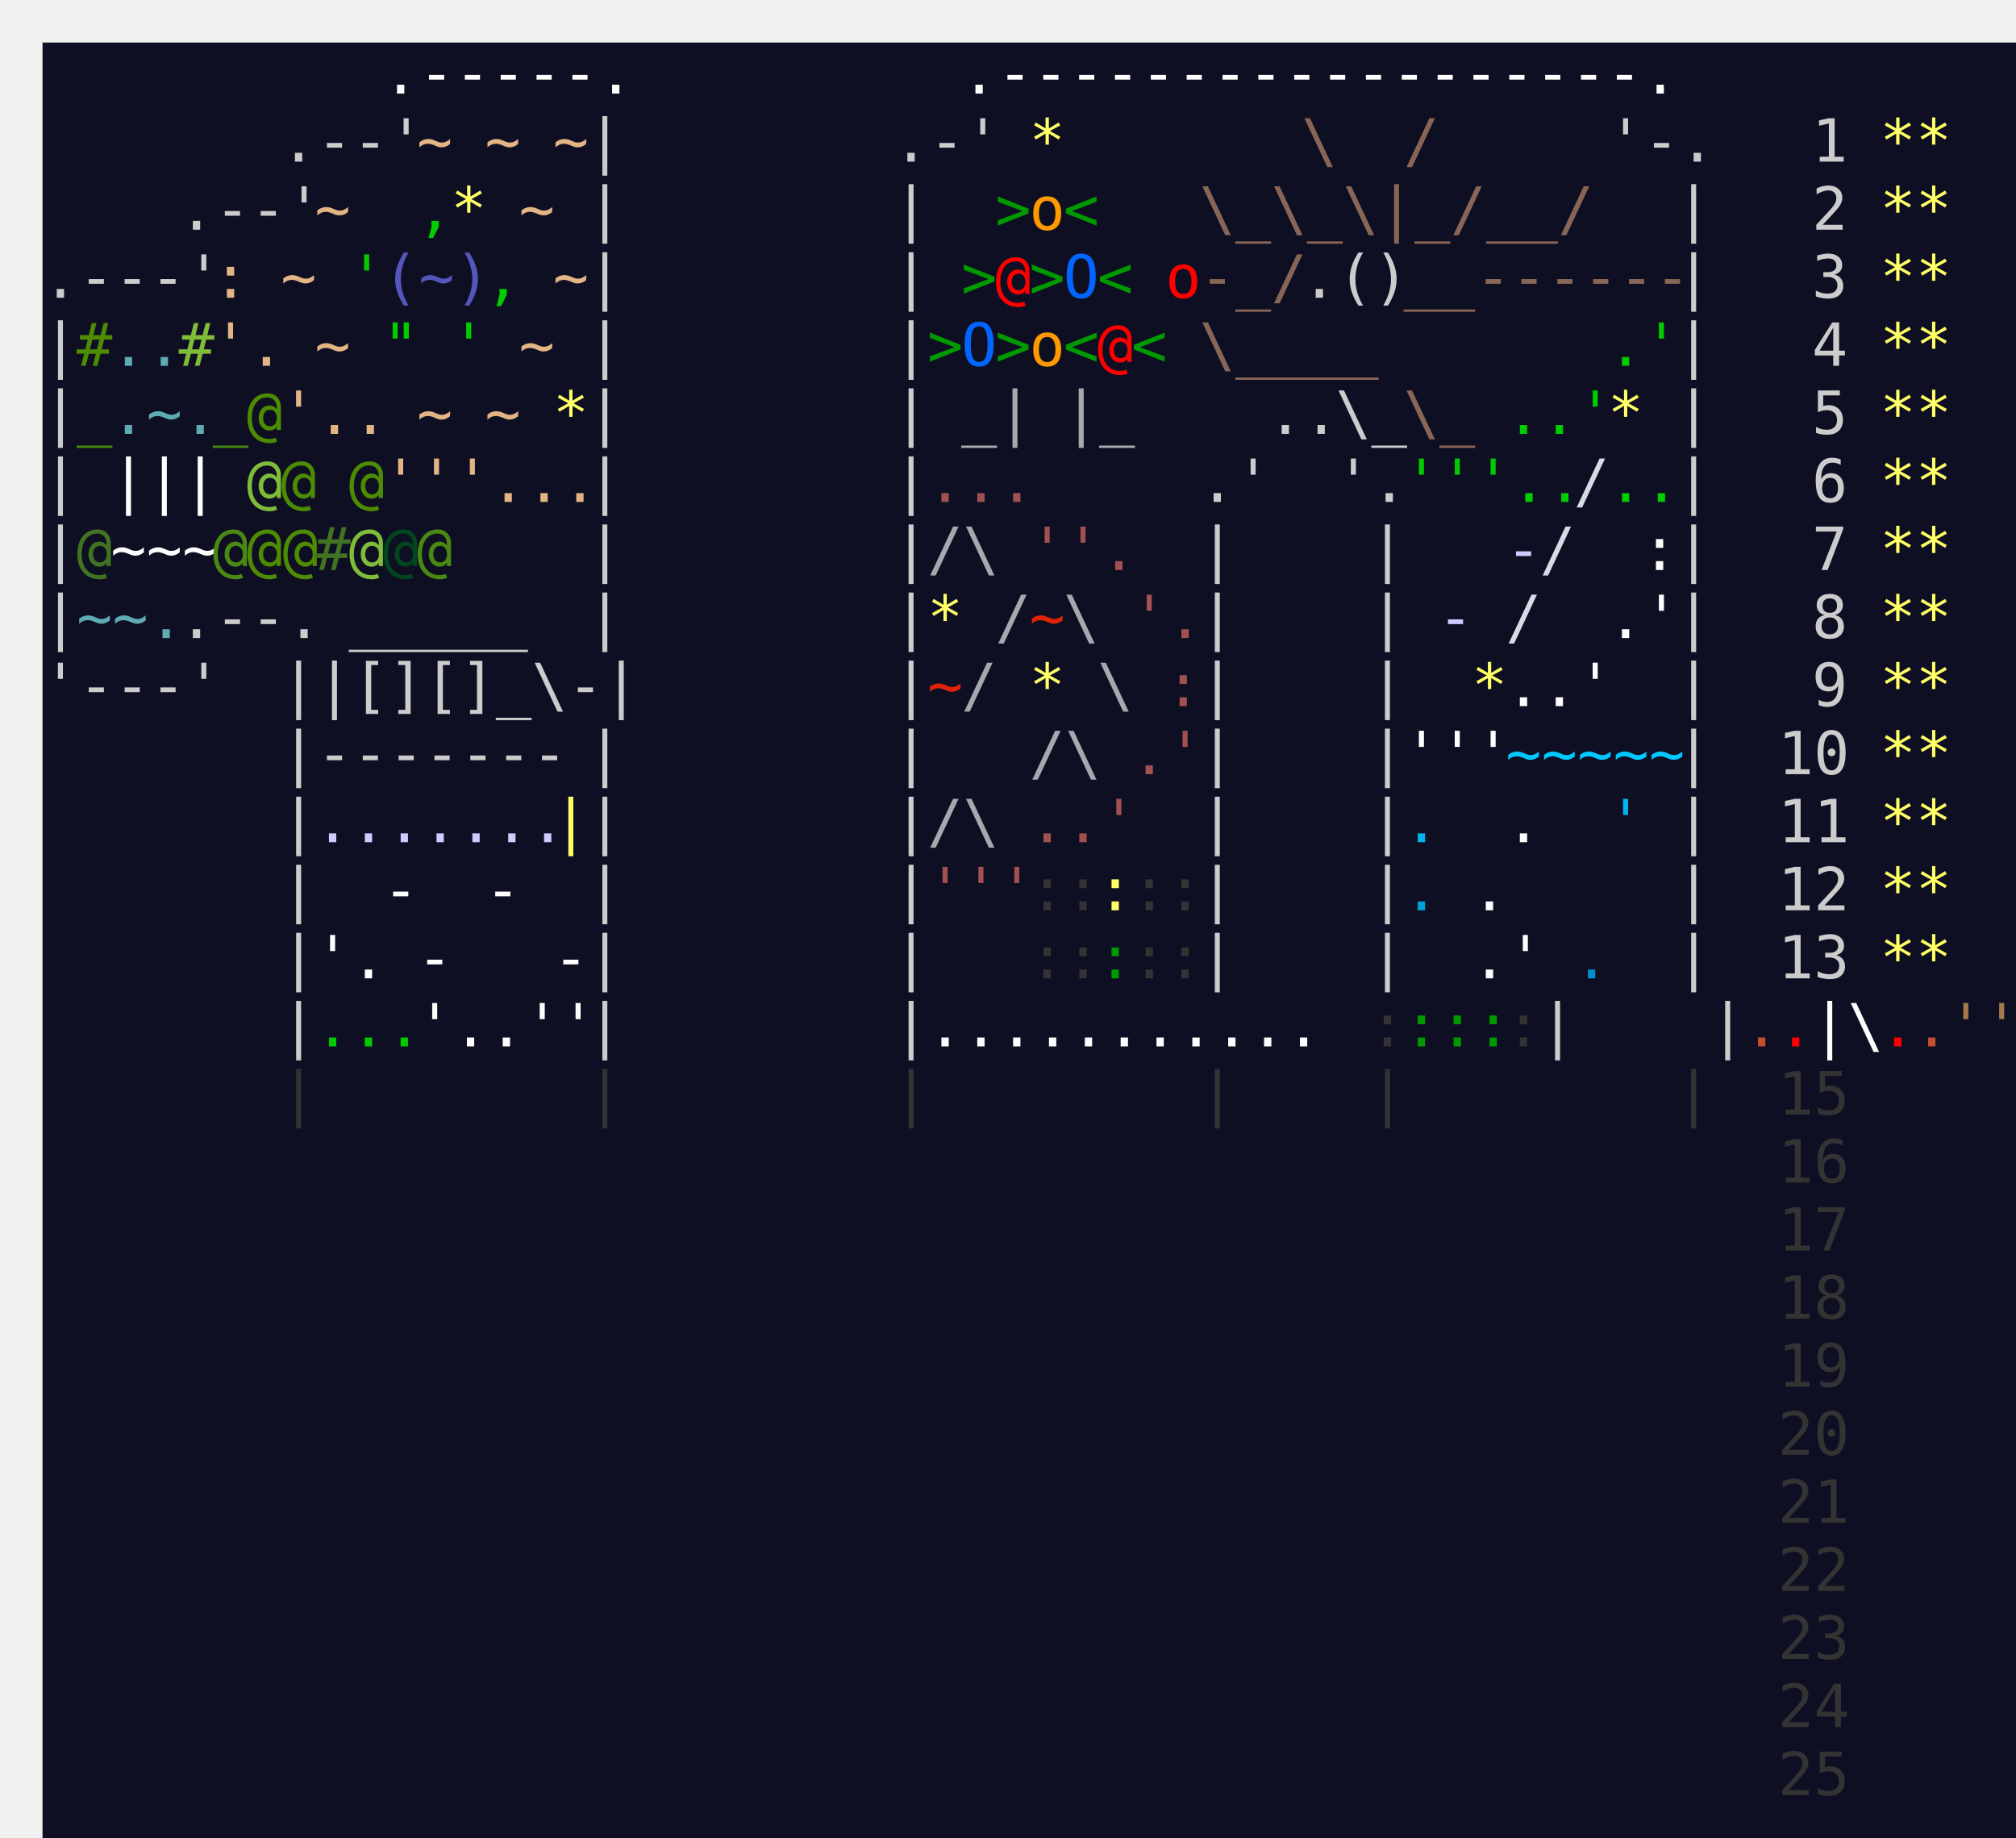
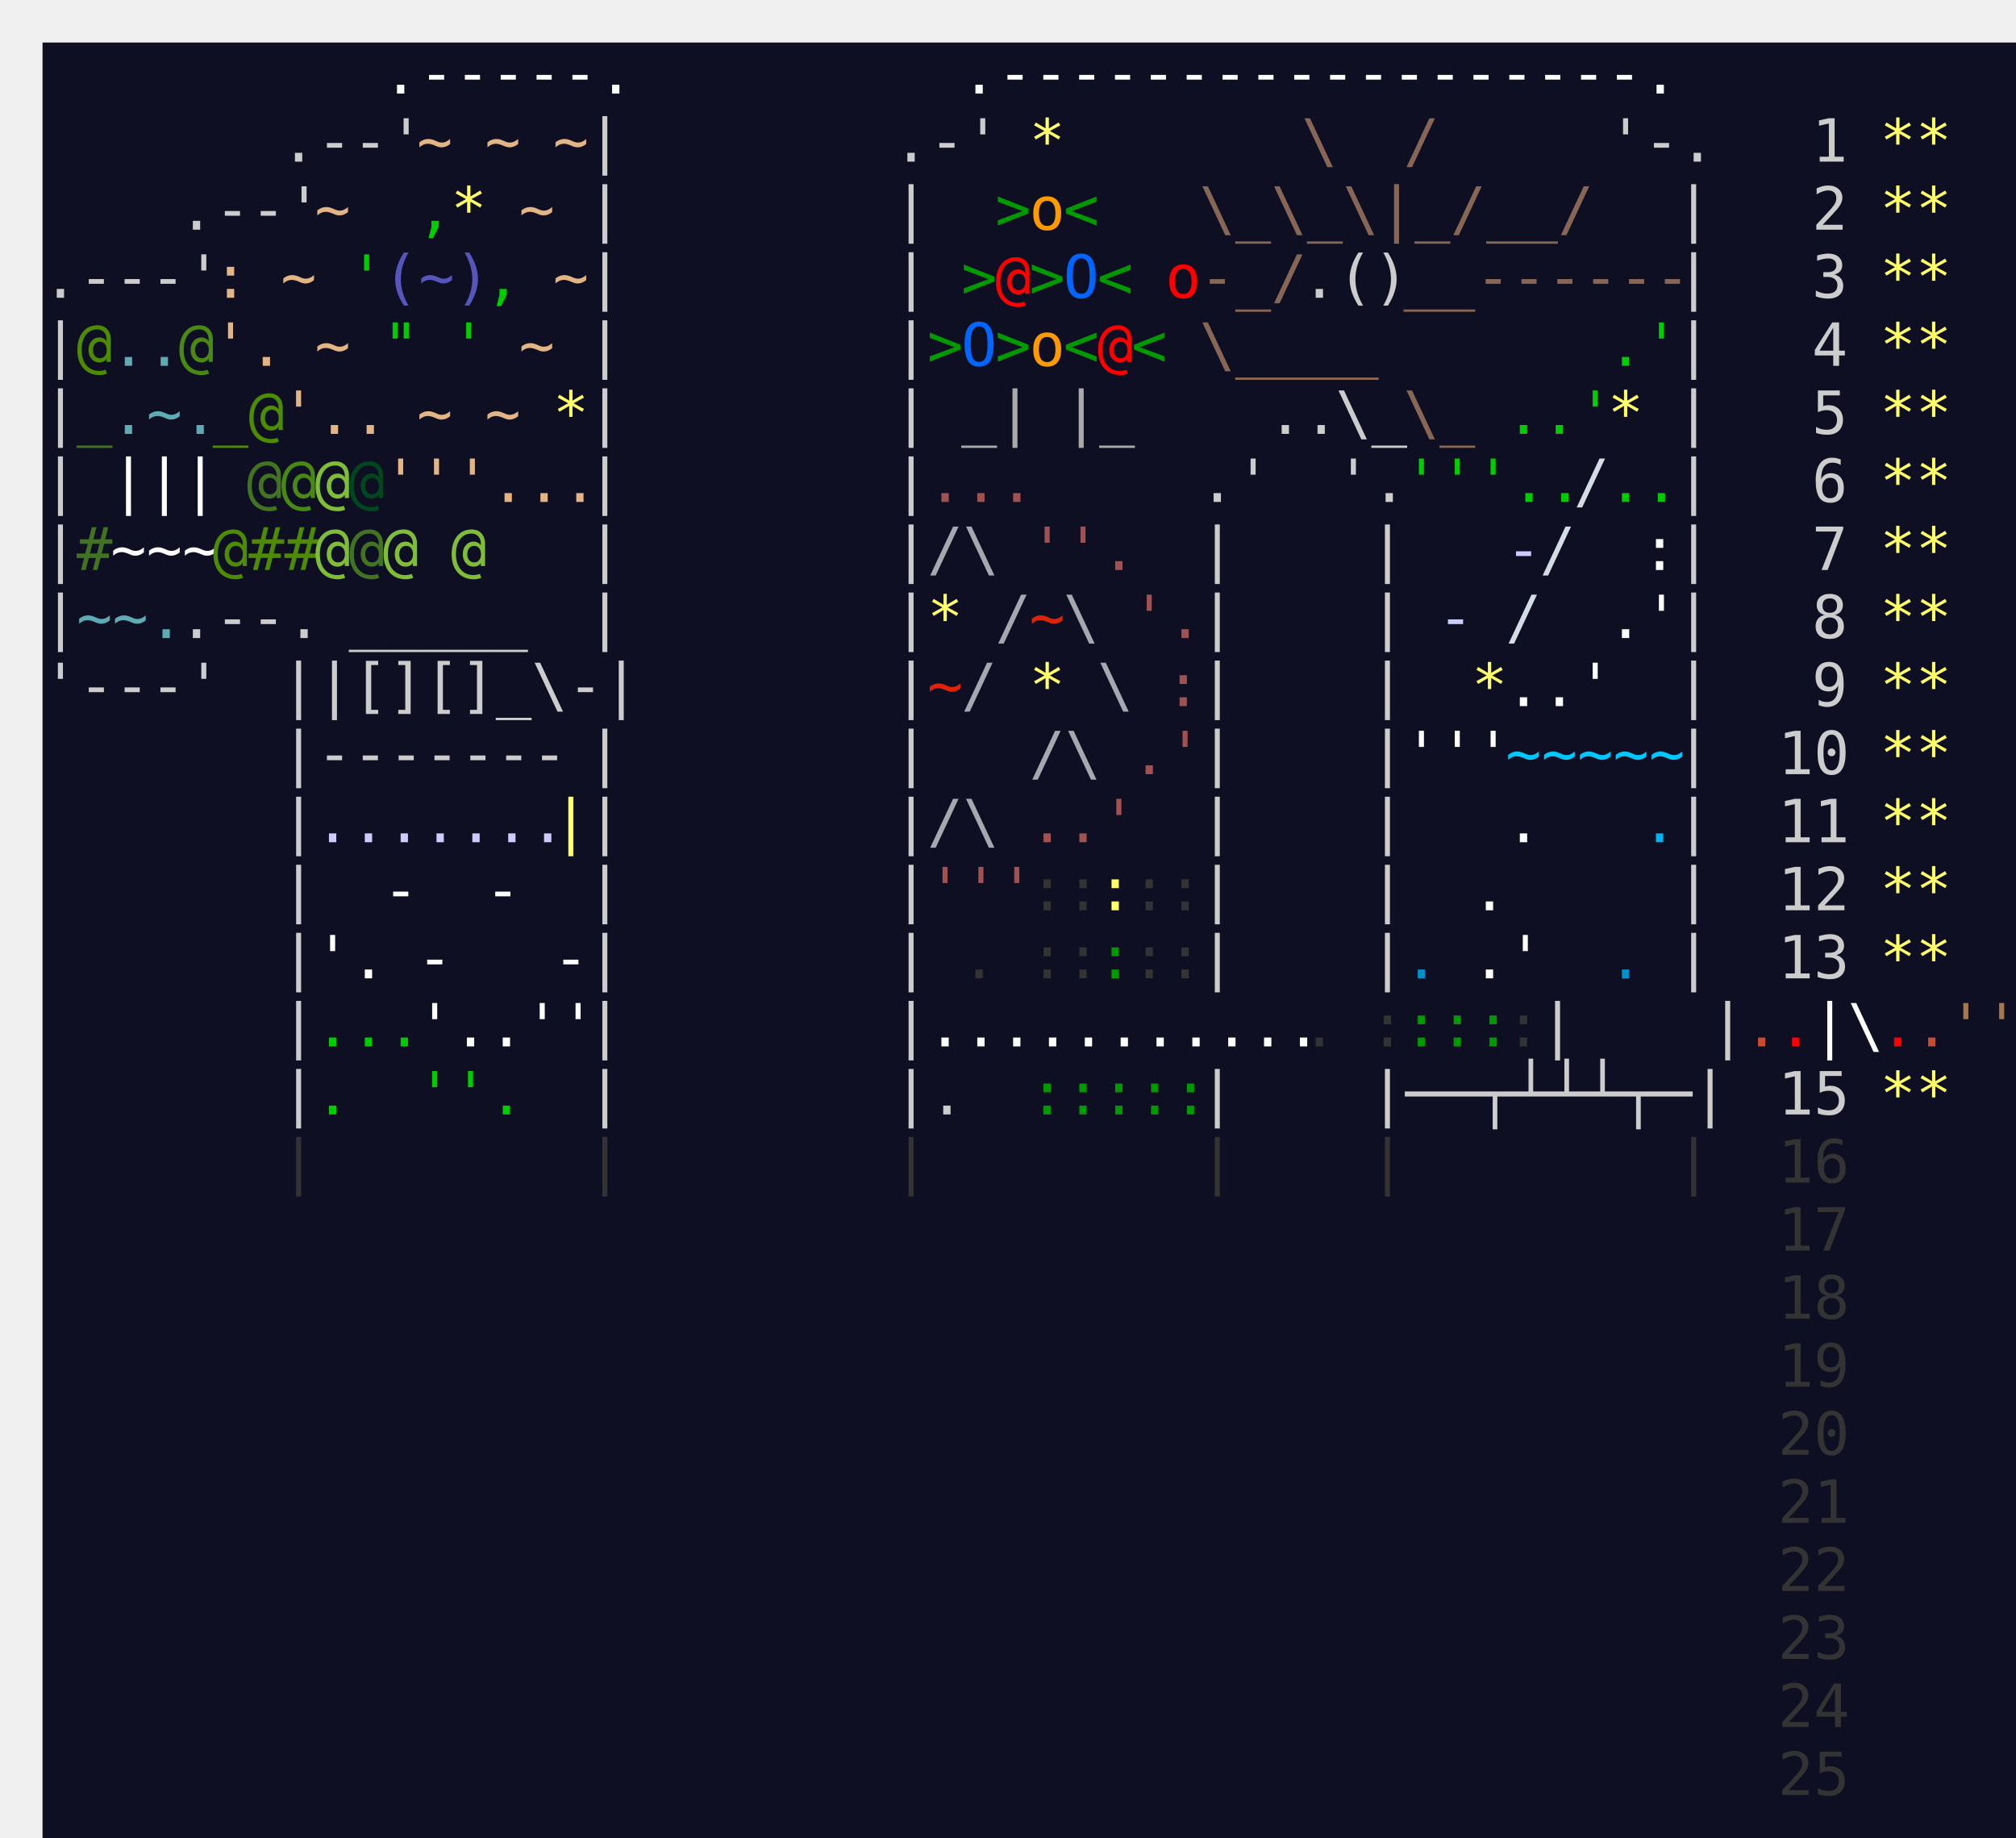
<svg xmlns="http://www.w3.org/2000/svg" viewBox="-10 -10 474 432" width="474" height="432">
  <style>
        text {
            font-family: 'Source Code Pro', monospace;
            font-size: 14px;
            white-space: pre;
        }
        svg {
            background: #0f0f23;
        }
    </style>
  <rect width="100%" height="100%" fill="#0f0f23" />
  <text x="80" y="12" fill="#ffffff">.-----.</text>
  <text x="216" y="12" fill="#ffffff">.------------------.</text>
  <text x="56" y="28" fill="#ccc">.--'</text>
  <text x="88" y="28" fill="#e3b585">~</text>
  <text x="104" y="28" fill="#e3b585">~</text>
  <text x="120" y="28" fill="#e3b585">~</text>
  <text x="128" y="28" fill="#ccc">|</text>
  <text x="200" y="28" fill="#ccc">.-'</text>
  <text x="232" y="28" fill="#ffff66">*</text>
  <text x="296" y="28" fill="#886655">\</text>
  <text x="320" y="28" fill="#886655">/</text>
  <text x="368" y="28" fill="#ccc">'-.</text>
  <text x="416" y="28" fill="#ccc">1</text>
  <text x="432" y="28" fill="#ffff66">**</text>
  <text x="32" y="44" fill="#ccc">.--'</text>
  <text x="64" y="44" fill="#e3b585">~</text>
  <text x="88" y="44" fill="#00cc00">,</text>
  <text x="96" y="44" fill="#ffff66">*</text>
  <text x="112" y="44" fill="#e3b585">~</text>
  <text x="128" y="44" fill="#ccc">|</text>
  <text x="200" y="44" fill="#ccc">|</text>
  <text x="224" y="44" fill="#009900">&gt;</text>
  <text x="232" y="44" fill="#ff9900">o</text>
  <text x="240" y="44" fill="#009900">&lt;</text>
  <text x="272" y="44" fill="#886655">\_\_\|_/__/</text>
  <text x="384" y="44" fill="#ccc">|</text>
  <text x="416" y="44" fill="#ccc">2</text>
  <text x="432" y="44" fill="#ffff66">**</text>
  <text x="0" y="60" fill="#ccc">.---'</text>
  <text x="40" y="60" fill="#e3b585">:</text>
  <text x="56" y="60" fill="#e3b585">~</text>
  <text x="72" y="60" fill="#00cc00">'</text>
  <text x="80" y="60" fill="#5555bb">(~)</text>
  <text x="104" y="60" fill="#00cc00">,</text>
  <text x="120" y="60" fill="#e3b585">~</text>
  <text x="128" y="60" fill="#ccc">|</text>
  <text x="200" y="60" fill="#ccc">|</text>
  <text x="216" y="60" fill="#009900">&gt;</text>
  <text x="224" y="60" fill="#ff0000">@</text>
  <text x="232" y="60" fill="#009900">&gt;</text>
  <text x="240" y="60" fill="#0066ff">O</text>
  <text x="248" y="60" fill="#009900">&lt;</text>
  <text x="264" y="60" fill="#ff0000">o</text>
  <text x="272" y="60" fill="#886655">-_/</text>
  <text x="296" y="60" fill="#cccccc">.()</text>
  <text x="320" y="60" fill="#886655">__------</text>
  <text x="384" y="60" fill="#ccc">|</text>
  <text x="416" y="60" fill="#ccc">3</text>
  <text x="432" y="60" fill="#ffff66">**</text>
  <text x="0" y="76" fill="#ccc">|</text>
-   <text x="8" y="76" fill="#4d8b03">#</text>
+   <text x="8" y="76" fill="#4d8b03">@</text>
  <text x="16" y="76" fill="#5eabb4">..</text>
-   <text x="32" y="76" fill="#7fbd39">#</text>
+   <text x="32" y="76" fill="#488813">@</text>
  <text x="40" y="76" fill="#e3b585">'.</text>
  <text x="64" y="76" fill="#e3b585">~</text>
  <text x="80" y="76" fill="#00cc00">"</text>
  <text x="96" y="76" fill="#00cc00">'</text>
  <text x="112" y="76" fill="#e3b585">~</text>
  <text x="128" y="76" fill="#ccc">|</text>
  <text x="200" y="76" fill="#ccc">|</text>
  <text x="208" y="76" fill="#009900">&gt;</text>
  <text x="216" y="76" fill="#0066ff">O</text>
  <text x="224" y="76" fill="#009900">&gt;</text>
  <text x="232" y="76" fill="#ff9900">o</text>
  <text x="240" y="76" fill="#009900">&lt;</text>
  <text x="248" y="76" fill="#ff0000">@</text>
  <text x="256" y="76" fill="#009900">&lt;</text>
  <text x="272" y="76" fill="#886655">\____</text>
  <text x="368" y="76" fill="#00cc00">.'</text>
  <text x="384" y="76" fill="#ccc">|</text>
  <text x="416" y="76" fill="#ccc">4</text>
  <text x="432" y="76" fill="#ffff66">**</text>
  <text x="0" y="92" fill="#ccc">|</text>
-   <text x="8" y="92" fill="#488813">_</text>
+   <text x="8" y="92" fill="#427322">_</text>
  <text x="16" y="92" fill="#5eabb4">.~.</text>
-   <text x="40" y="92" fill="#488813">_</text>
-   <text x="48" y="92" fill="#4d8b03">@</text>
+   <text x="40" y="92" fill="#4d8b03">_@</text>
  <text x="56" y="92" fill="#e3b585">'..</text>
  <text x="88" y="92" fill="#e3b585">~</text>
  <text x="104" y="92" fill="#e3b585">~</text>
  <text x="120" y="92" fill="#ffff66">*</text>
  <text x="128" y="92" fill="#ccc">|</text>
  <text x="200" y="92" fill="#ccc">|</text>
  <text x="216" y="92" fill="#aaaaaa">_|</text>
  <text x="240" y="92" fill="#aaaaaa">|_</text>
  <text x="288" y="92" fill="#ccc">..</text>
  <text x="304" y="92" fill="#cccccc">\_</text>
  <text x="320" y="92" fill="#886655">\_</text>
  <text x="344" y="92" fill="#00cc00">..'</text>
  <text x="368" y="92" fill="#ffff66">*</text>
  <text x="384" y="92" fill="#ccc">|</text>
  <text x="416" y="92" fill="#ccc">5</text>
  <text x="432" y="92" fill="#ffff66">**</text>
  <text x="0" y="108" fill="#ccc">|</text>
  <text x="16" y="108" fill="#ffffff">|||</text>
-   <text x="48" y="108" fill="#7fbd39">@</text>
-   <text x="56" y="108" fill="#4d8b03">@</text>
-   <text x="72" y="108" fill="#4d8b03">@</text>
+   <text x="48" y="108" fill="#427322">@</text>
+   <text x="56" y="108" fill="#488813">@</text>
+   <text x="64" y="108" fill="#7fbd39">@</text>
+   <text x="72" y="108" fill="#01461f">@</text>
  <text x="80" y="108" fill="#e3b585">'''...</text>
  <text x="128" y="108" fill="#ccc">|</text>
  <text x="200" y="108" fill="#ccc">|</text>
  <text x="208" y="108" fill="#a25151">...</text>
  <text x="272" y="108" fill="#ccc">.'</text>
  <text x="304" y="108" fill="#ccc">'.</text>
  <text x="320" y="108" fill="#00cc00">'''..</text>
  <text x="360" y="108" fill="#d4dde4">/</text>
  <text x="368" y="108" fill="#00cc00">..</text>
  <text x="384" y="108" fill="#ccc">|</text>
  <text x="416" y="108" fill="#ccc">6</text>
  <text x="432" y="108" fill="#ffff66">**</text>
  <text x="0" y="124" fill="#ccc">|</text>
-   <text x="8" y="124" fill="#427322">@</text>
+   <text x="8" y="124" fill="#427322">#</text>
  <text x="16" y="124" fill="#ffffff">~~~</text>
-   <text x="40" y="124" fill="#488813">@</text>
-   <text x="48" y="124" fill="#4d8b03">@@</text>
-   <text x="64" y="124" fill="#427322">#</text>
-   <text x="72" y="124" fill="#7fbd39">@</text>
-   <text x="80" y="124" fill="#01461f">@</text>
-   <text x="88" y="124" fill="#488813">@</text>
+   <text x="40" y="124" fill="#4d8b03">@##</text>
+   <text x="64" y="124" fill="#7fbd39">@</text>
+   <text x="72" y="124" fill="#427322">@</text>
+   <text x="80" y="124" fill="#7fbd39">@</text>
+   <text x="96" y="124" fill="#7fbd39">@</text>
  <text x="128" y="124" fill="#ccc">|</text>
  <text x="200" y="124" fill="#ccc">|</text>
  <text x="208" y="124" fill="#a5a8af">/\</text>
  <text x="232" y="124" fill="#a25151">''.</text>
  <text x="272" y="124" fill="#ccc">|</text>
  <text x="312" y="124" fill="#ccc">|</text>
  <text x="344" y="124" fill="#ccccff">-</text>
  <text x="352" y="124" fill="#d4dde4">/</text>
  <text x="376" y="124" fill="#ffffff">:</text>
  <text x="384" y="124" fill="#ccc">|</text>
  <text x="416" y="124" fill="#ccc">7</text>
  <text x="432" y="124" fill="#ffff66">**</text>
  <text x="0" y="140" fill="#ccc">|</text>
  <text x="8" y="140" fill="#5eabb4">~~.</text>
  <text x="32" y="140" fill="#ccc">.--.</text>
  <text x="72" y="140" fill="#ccc">_____</text>
  <text x="128" y="140" fill="#ccc">|</text>
  <text x="200" y="140" fill="#ccc">|</text>
  <text x="208" y="140" fill="#ffff66">*</text>
  <text x="224" y="140" fill="#a5a8af">/</text>
  <text x="232" y="140" fill="#df2308">~</text>
  <text x="240" y="140" fill="#a5a8af">\</text>
  <text x="256" y="140" fill="#a25151">'.</text>
  <text x="272" y="140" fill="#ccc">|</text>
  <text x="312" y="140" fill="#ccc">|</text>
  <text x="328" y="140" fill="#ccccff">-</text>
  <text x="344" y="140" fill="#d4dde4">/</text>
  <text x="368" y="140" fill="#ffffff">.'</text>
  <text x="384" y="140" fill="#ccc">|</text>
  <text x="416" y="140" fill="#ccc">8</text>
  <text x="432" y="140" fill="#ffff66">**</text>
  <text x="0" y="156" fill="#ccc">'---'</text>
  <text x="56" y="156" fill="#ccc">||[][]_\-|</text>
  <text x="200" y="156" fill="#ccc">|</text>
  <text x="208" y="156" fill="#df2308">~</text>
  <text x="216" y="156" fill="#a5a8af">/</text>
  <text x="232" y="156" fill="#ffff66">*</text>
  <text x="248" y="156" fill="#a5a8af">\</text>
  <text x="264" y="156" fill="#a25151">:</text>
  <text x="272" y="156" fill="#ccc">|</text>
  <text x="312" y="156" fill="#ccc">|</text>
  <text x="336" y="156" fill="#ffff66">*</text>
  <text x="344" y="156" fill="#ffffff">..'</text>
  <text x="384" y="156" fill="#ccc">|</text>
  <text x="416" y="156" fill="#ccc">9</text>
  <text x="432" y="156" fill="#ffff66">**</text>
  <text x="56" y="172" fill="#ccc">|-------</text>
  <text x="128" y="172" fill="#ccc">|</text>
  <text x="200" y="172" fill="#ccc">|</text>
  <text x="232" y="172" fill="#a5a8af">/\</text>
  <text x="256" y="172" fill="#a25151">.'</text>
  <text x="272" y="172" fill="#ccc">|</text>
  <text x="312" y="172" fill="#ccc">|</text>
  <text x="320" y="172" fill="#ffffff">'''</text>
  <text x="344" y="172" fill="#00c8ff">~~~~~</text>
  <text x="384" y="172" fill="#ccc">|</text>
  <text x="408" y="172" fill="#ccc">10</text>
  <text x="432" y="172" fill="#ffff66">**</text>
  <text x="56" y="188" fill="#ccc">|</text>
  <text x="64" y="188" fill="#ccccff">.......</text>
  <text x="120" y="188" fill="#ffff66">|</text>
  <text x="128" y="188" fill="#ccc">|</text>
  <text x="200" y="188" fill="#ccc">|</text>
  <text x="208" y="188" fill="#a5a8af">/\</text>
  <text x="232" y="188" fill="#a25151">..'</text>
  <text x="272" y="188" fill="#ccc">|</text>
  <text x="312" y="188" fill="#ccc">|</text>
-   <text x="320" y="188" fill="#00b5ed">.</text>
  <text x="344" y="188" fill="#ffffff">.</text>
-   <text x="368" y="188" fill="#00b5ed">'</text>
+   <text x="376" y="188" fill="#00b5ed">.</text>
  <text x="384" y="188" fill="#ccc">|</text>
  <text x="408" y="188" fill="#ccc">11</text>
  <text x="432" y="188" fill="#ffff66">**</text>
  <text x="56" y="204" fill="#ccc">|</text>
  <text x="80" y="204" fill="#ffffff">-</text>
  <text x="104" y="204" fill="#ffffff">-</text>
  <text x="128" y="204" fill="#ccc">|</text>
  <text x="200" y="204" fill="#ccc">|</text>
  <text x="208" y="204" fill="#a25151">'''</text>
  <text x="232" y="204" fill="#333333">::</text>
  <text x="248" y="204" fill="#ffff66">:</text>
  <text x="256" y="204" fill="#333333">::</text>
  <text x="272" y="204" fill="#ccc">|</text>
  <text x="312" y="204" fill="#ccc">|</text>
-   <text x="320" y="204" fill="#00a2db">.</text>
  <text x="336" y="204" fill="#ffffff">.</text>
  <text x="384" y="204" fill="#ccc">|</text>
  <text x="408" y="204" fill="#ccc">12</text>
  <text x="432" y="204" fill="#ffff66">**</text>
  <text x="56" y="220" fill="#ccc">|</text>
  <text x="64" y="220" fill="#ffffff">'.</text>
  <text x="88" y="220" fill="#ffffff">-</text>
  <text x="120" y="220" fill="#ffffff">-</text>
  <text x="128" y="220" fill="#ccc">|</text>
  <text x="200" y="220" fill="#ccc">|</text>
+   <text x="216" y="220" fill="#333">.</text>
  <text x="232" y="220" fill="#333333">::</text>
  <text x="248" y="220" fill="#009900">:</text>
  <text x="256" y="220" fill="#333333">::</text>
  <text x="272" y="220" fill="#ccc">|</text>
  <text x="312" y="220" fill="#ccc">|</text>
+   <text x="320" y="220" fill="#0091cc">.</text>
  <text x="336" y="220" fill="#ffffff">.'</text>
-   <text x="360" y="220" fill="#0091cc">.</text>
+   <text x="368" y="220" fill="#0091cc">.</text>
  <text x="384" y="220" fill="#ccc">|</text>
  <text x="408" y="220" fill="#ccc">13</text>
  <text x="432" y="220" fill="#ffff66">**</text>
  <text x="56" y="236" fill="#ccc">|</text>
  <text x="64" y="236" fill="#00cc00">...</text>
  <text x="88" y="236" fill="#ffffff">'..''</text>
  <text x="128" y="236" fill="#ccc">|</text>
  <text x="200" y="236" fill="#ccc">|</text>
  <text x="208" y="236" fill="#ffffff">...........</text>
+   <text x="296" y="236" fill="#333">.</text>
  <text x="312" y="236" fill="#333333">:</text>
  <text x="320" y="236" fill="#009900">:::</text>
  <text x="344" y="236" fill="#333333">:</text>
  <text x="352" y="236" fill="#ccc">|</text>
  <text x="392" y="236" fill="#ccc">|</text>
  <text x="400" y="236" fill="#c74c30">.</text>
  <text x="408" y="236" fill="#ff0000">.</text>
  <text x="416" y="236" fill="#ffffff">|\</text>
  <text x="432" y="236" fill="#ff0000">.</text>
  <text x="440" y="236" fill="#c74c30">.</text>
  <text x="448" y="236" fill="#a47a4d">''</text>
  <text x="464" y="236" fill="#ccc">|</text>
  <text x="488" y="236" fill="#ccc">14</text>
  <text x="512" y="236" fill="#ffff66">**</text>
-   <text x="56" y="252" fill="#333333">|</text>
-   <text x="128" y="252" fill="#333333">|</text>
-   <text x="200" y="252" fill="#333333">|</text>
-   <text x="272" y="252" fill="#333333">|</text>
-   <text x="312" y="252" fill="#333333">|</text>
-   <text x="384" y="252" fill="#333333">|</text>
-   <text x="408" y="252" fill="#333333">15</text>
+   <text x="56" y="252" fill="#ccc">|</text>
+   <text x="64" y="252" fill="#00cc00">.</text>
+   <text x="88" y="252" fill="#00cc00">''.</text>
+   <text x="128" y="252" fill="#ccc">|</text>
+   <text x="200" y="252" fill="#ccc">|.</text>
+   <text x="232" y="252" fill="#009900">:::::</text>
+   <text x="272" y="252" fill="#ccc">|</text>
+   <text x="312" y="252" fill="#ccc">|──┬┴┴┴┬─|</text>
+   <text x="408" y="252" fill="#ccc">15</text>
+   <text x="432" y="252" fill="#ffff66">**</text>
+   <text x="56" y="268" fill="#333333">|</text>
+   <text x="128" y="268" fill="#333333">|</text>
+   <text x="200" y="268" fill="#333333">|</text>
+   <text x="272" y="268" fill="#333333">|</text>
+   <text x="312" y="268" fill="#333333">|</text>
+   <text x="384" y="268" fill="#333333">|</text>
  <text x="408" y="268" fill="#333333">16</text>
  <text x="408" y="284" fill="#333333">17</text>
  <text x="408" y="300" fill="#333333">18</text>
  <text x="408" y="316" fill="#333333">19</text>
  <text x="408" y="332" fill="#333333">20</text>
  <text x="408" y="348" fill="#333333">21</text>
  <text x="408" y="364" fill="#333333">22</text>
  <text x="408" y="380" fill="#333333">23</text>
  <text x="408" y="396" fill="#333333">24</text>
  <text x="408" y="412" fill="#333333">25</text>
</svg>
